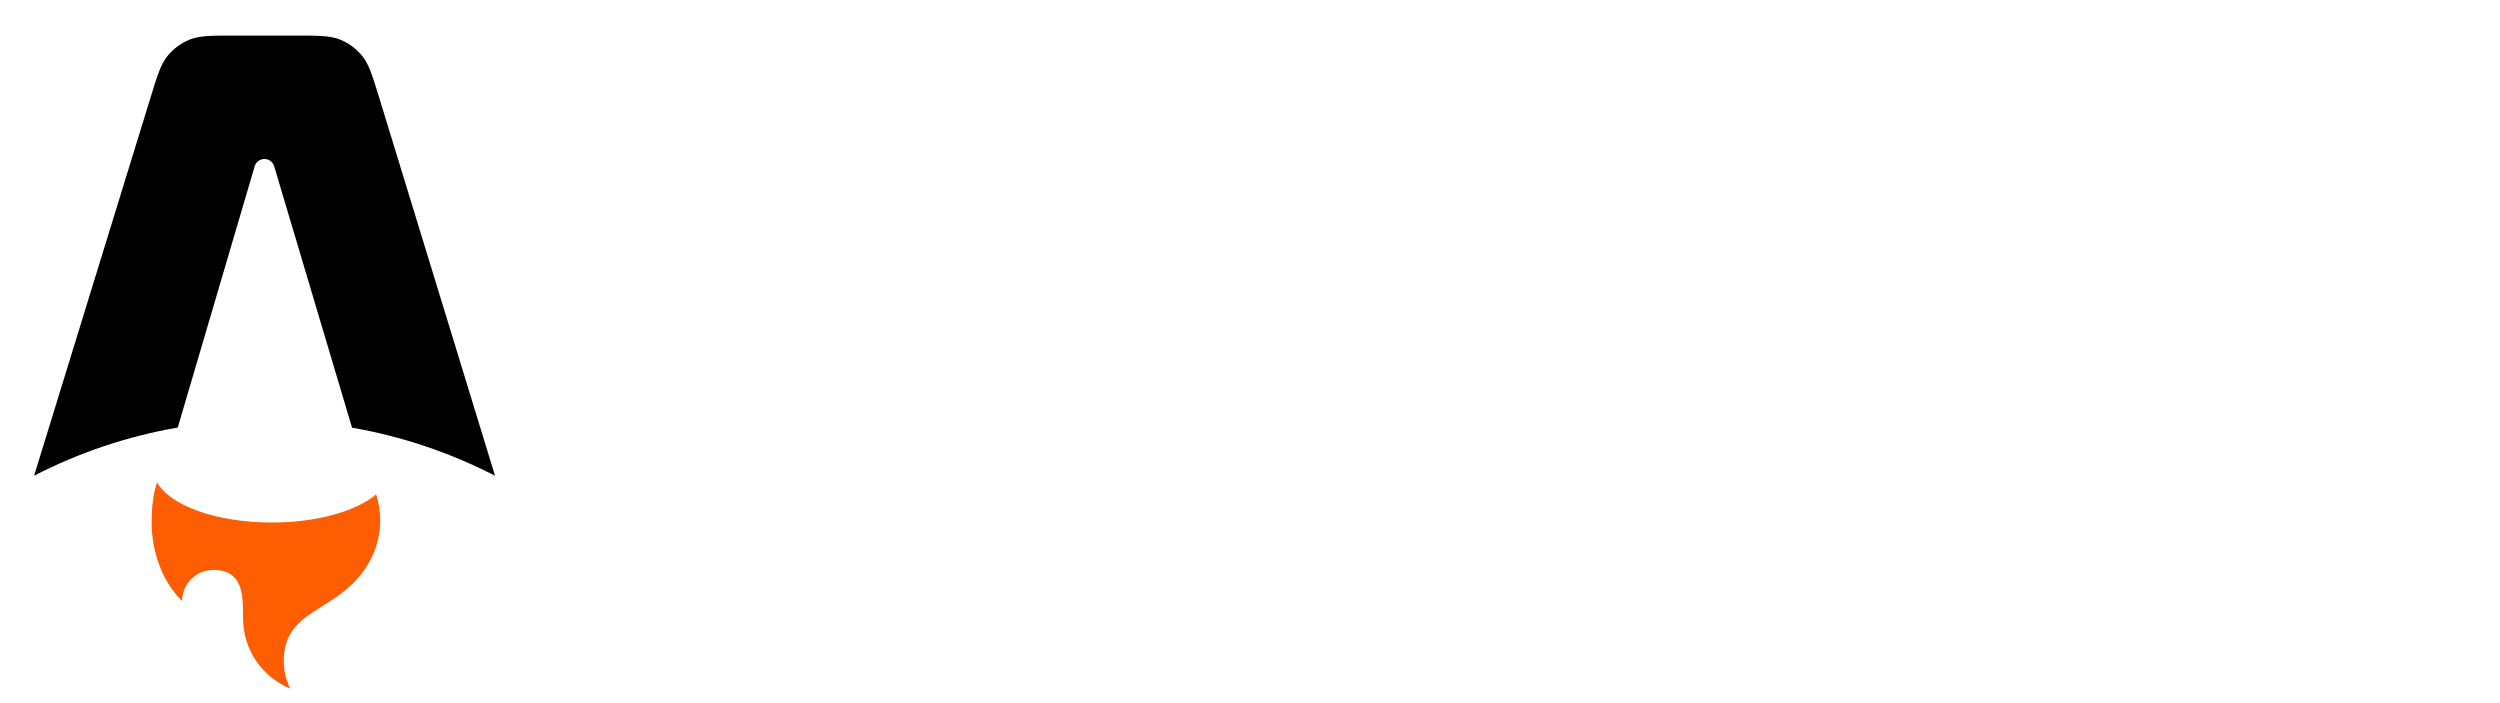
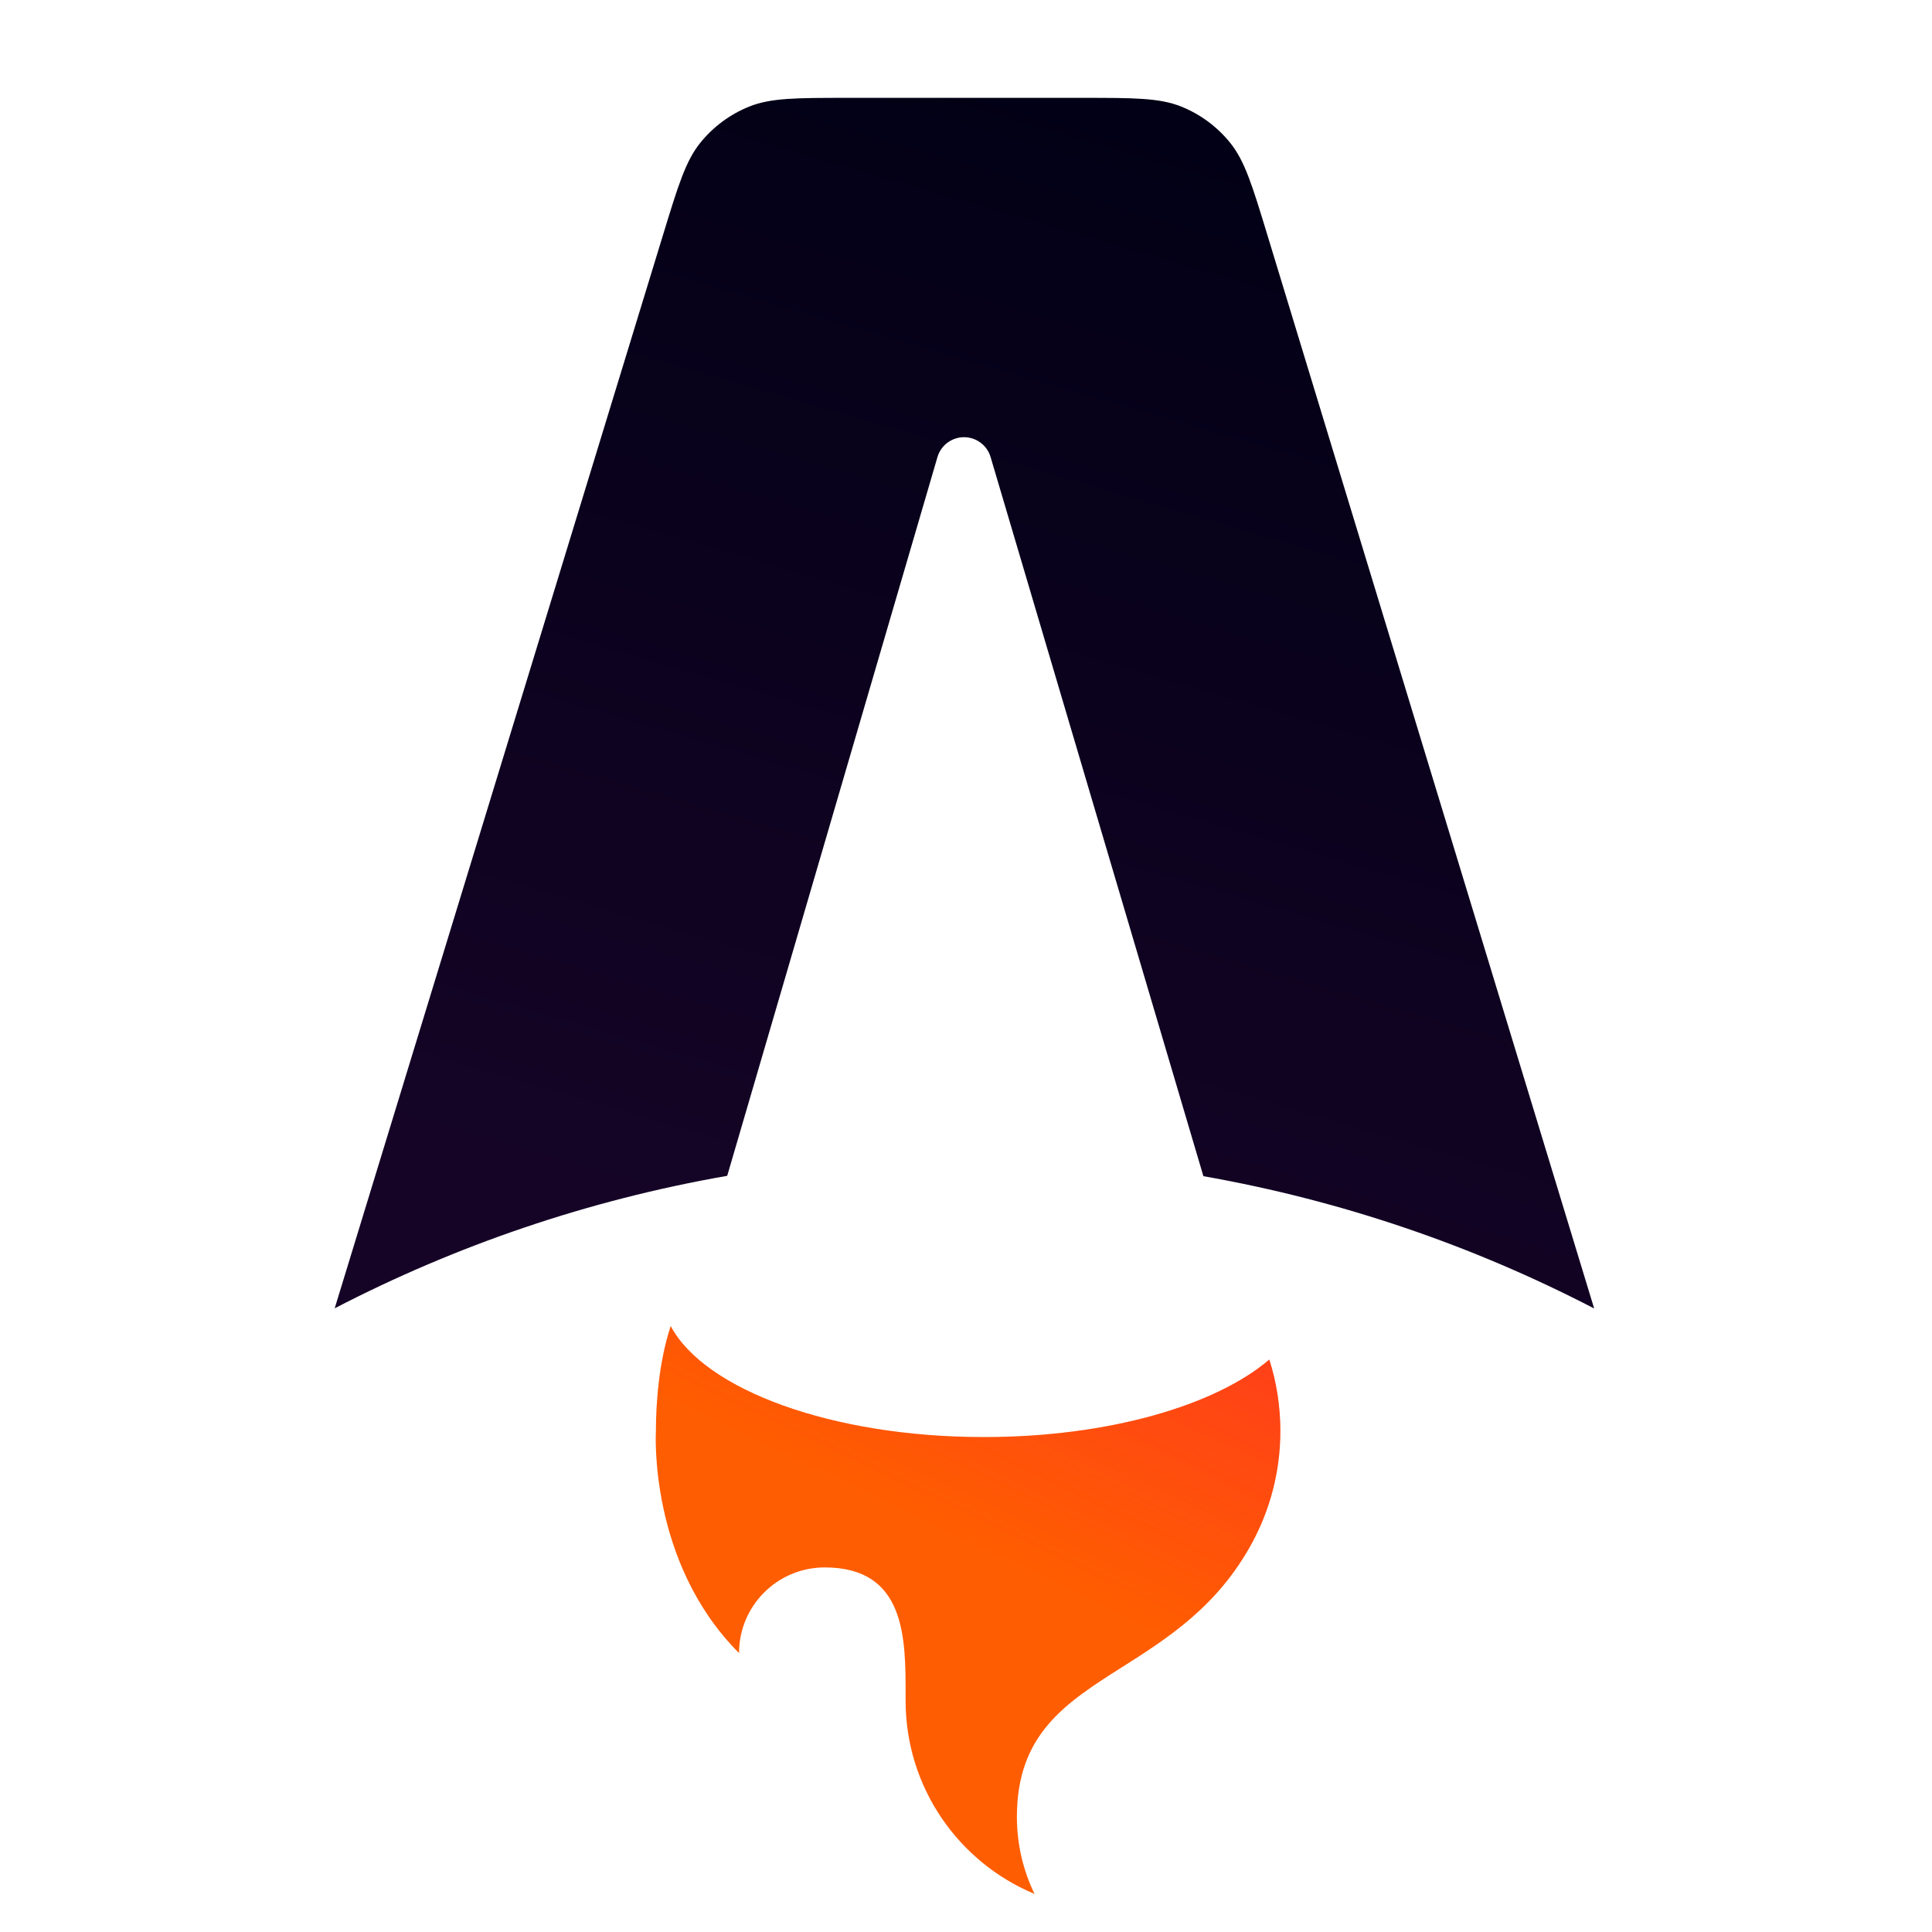
- <svg xmlns="http://www.w3.org/2000/svg" width="363" height="102" viewBox="0 0 363 102" fill="none" class="astro-RKMM7TXS">
-   <path fill="#000000" fill-rule="evenodd" d="M55.07 14.216l16.81 54.865a72.6 72.6 0 00-20.765-6.984L39.808 24.135a1.475 1.475 0 00-2.827.005L25.81 62.078a72.598 72.598 0 00-20.859 6.995L21.847 14.2c.998-3.243 1.497-4.865 2.47-6.066a8 8 0 013.239-2.392c1.434-.576 3.13-.576 6.524-.576h8.751c3.398 0 5.097 0 6.532.577a8 8 0 013.241 2.397c.972 1.203 1.47 2.827 2.465 6.076z" clip-rule="evenodd" />
-   <path fill="#FF5D01" fill-rule="evenodd" d="M54.618 71.779c-2.863 2.432-8.578 4.091-15.161 4.091-8.08 0-14.852-2.499-16.649-5.86-.642 1.926-.786 4.13-.786 5.539 0 0-.423 6.915 4.418 11.725 0-2.498 2.037-4.522 4.551-4.522 4.309 0 4.304 3.734 4.3 6.764v.27c0 4.6 2.829 8.541 6.852 10.203a9.22 9.22 0 01-.938-4.064c0-4.386 2.592-6.02 5.604-7.917 2.396-1.51 5.06-3.188 6.894-6.554a12.297 12.297 0 001.502-5.905c0-1.314-.206-2.581-.587-3.77z" clip-rule="evenodd" class="astro-RKMM7TXS" />
+ <svg xmlns="http://www.w3.org/2000/svg" width="1280" height="1280" viewBox="0 0 1280 1280" fill="none">
+   <path fill-rule="evenodd" clip-rule="evenodd" d="M815.039 94.644C824.758 106.709 829.714 122.99 839.626 155.553L1056.17 866.901C976.107 825.368 889.072 795.413 797.281 779.252L656.29 302.798C653.983 295.002 646.822 289.654 638.693 289.654C630.542 289.654 623.368 295.03 621.08 302.853L481.795 779.011C389.579 795.1 302.146 825.109 221.741 866.793L439.347 155.388L439.348 155.388C449.291 122.882 454.262 106.629 463.982 94.585C472.562 83.953 483.723 75.696 496.4 70.6C510.76 64.828 527.756 64.828 561.749 64.828H717.174C751.212 64.828 768.23 64.828 782.603 70.612C795.292 75.718 806.459 83.992 815.039 94.644Z" fill="url(#paint0_linear_709_110)" />
+   <path fill-rule="evenodd" clip-rule="evenodd" d="M840.951 900.754C805.253 931.279 734.002 952.097 651.929 952.097C551.197 952.097 466.767 920.737 444.363 878.561C436.354 902.732 434.558 930.396 434.558 948.068C434.558 948.068 429.281 1034.84 489.636 1095.2C489.636 1063.86 515.042 1038.46 546.381 1038.46C600.097 1038.46 600.036 1085.32 599.987 1123.34C599.986 1124.48 599.984 1125.61 599.984 1126.73C599.984 1184.44 635.255 1233.91 685.416 1254.77C677.924 1239.36 673.721 1222.05 673.721 1203.77C673.721 1148.73 706.034 1128.23 743.588 1104.41L743.588 1104.41C773.469 1085.46 806.668 1064.41 829.548 1022.17C841.486 1000.13 848.265 974.893 848.265 948.068C848.265 931.573 845.702 915.676 840.951 900.754Z" fill="#FF5D01" />
+   <path fill-rule="evenodd" clip-rule="evenodd" d="M840.951 900.754C805.253 931.279 734.002 952.097 651.929 952.097C551.197 952.097 466.767 920.737 444.363 878.561C436.354 902.732 434.558 930.396 434.558 948.068C434.558 948.068 429.281 1034.84 489.636 1095.2C489.636 1063.86 515.042 1038.46 546.381 1038.46C600.097 1038.46 600.036 1085.32 599.987 1123.34C599.986 1124.48 599.984 1125.61 599.984 1126.73C599.984 1184.44 635.255 1233.91 685.416 1254.77C677.924 1239.36 673.721 1222.05 673.721 1203.77C673.721 1148.73 706.034 1128.23 743.588 1104.41L743.588 1104.41C773.469 1085.46 806.668 1064.41 829.548 1022.17C841.486 1000.13 848.265 974.893 848.265 948.068C848.265 931.573 845.702 915.676 840.951 900.754Z" fill="url(#paint1_linear_709_110)" />
+   <defs>
+     <linearGradient id="paint0_linear_709_110" x1="882.997" y1="27.113" x2="638.955" y2="866.902" gradientUnits="userSpaceOnUse">
+       <stop stop-color="#000014" />
+       <stop offset="1" stop-color="#150426" />
+     </linearGradient>
+     <linearGradient id="paint1_linear_709_110" x1="1001.68" y1="652.45" x2="790.326" y2="1094.91" gradientUnits="userSpaceOnUse">
+       <stop stop-color="#FF1639" />
+       <stop offset="1" stop-color="#FF1639" stop-opacity="0" />
+     </linearGradient>
+   </defs>
</svg>
